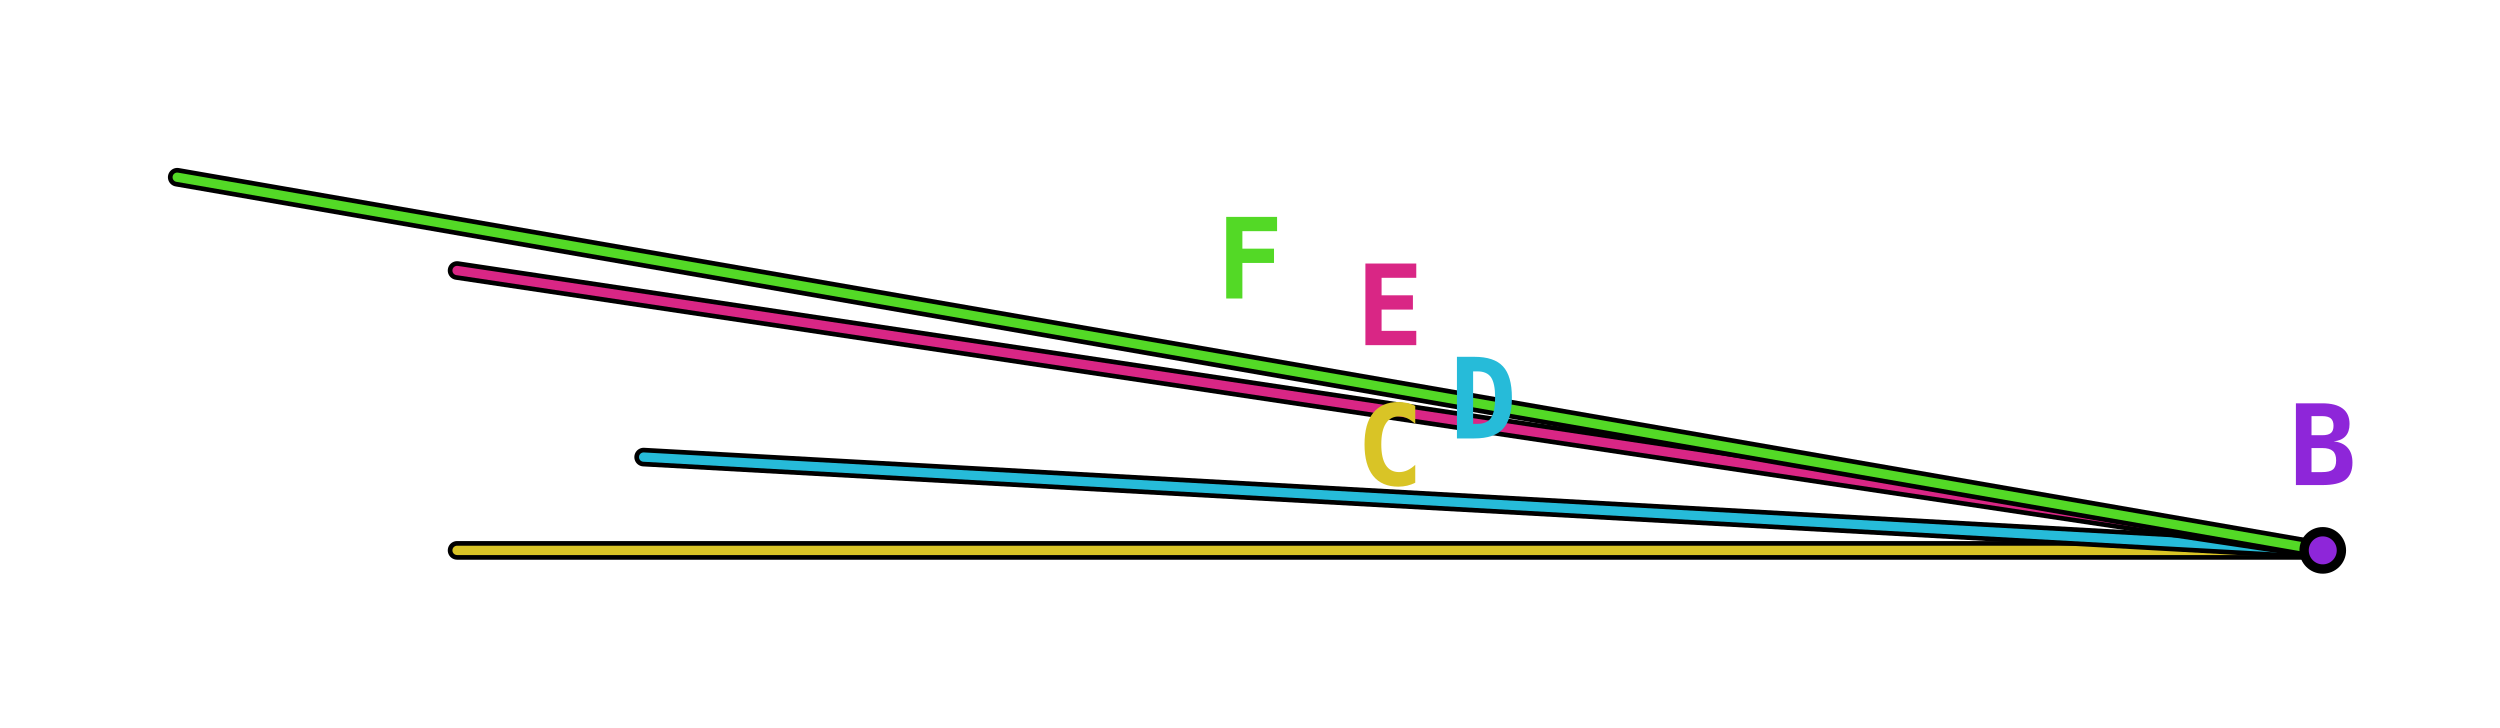
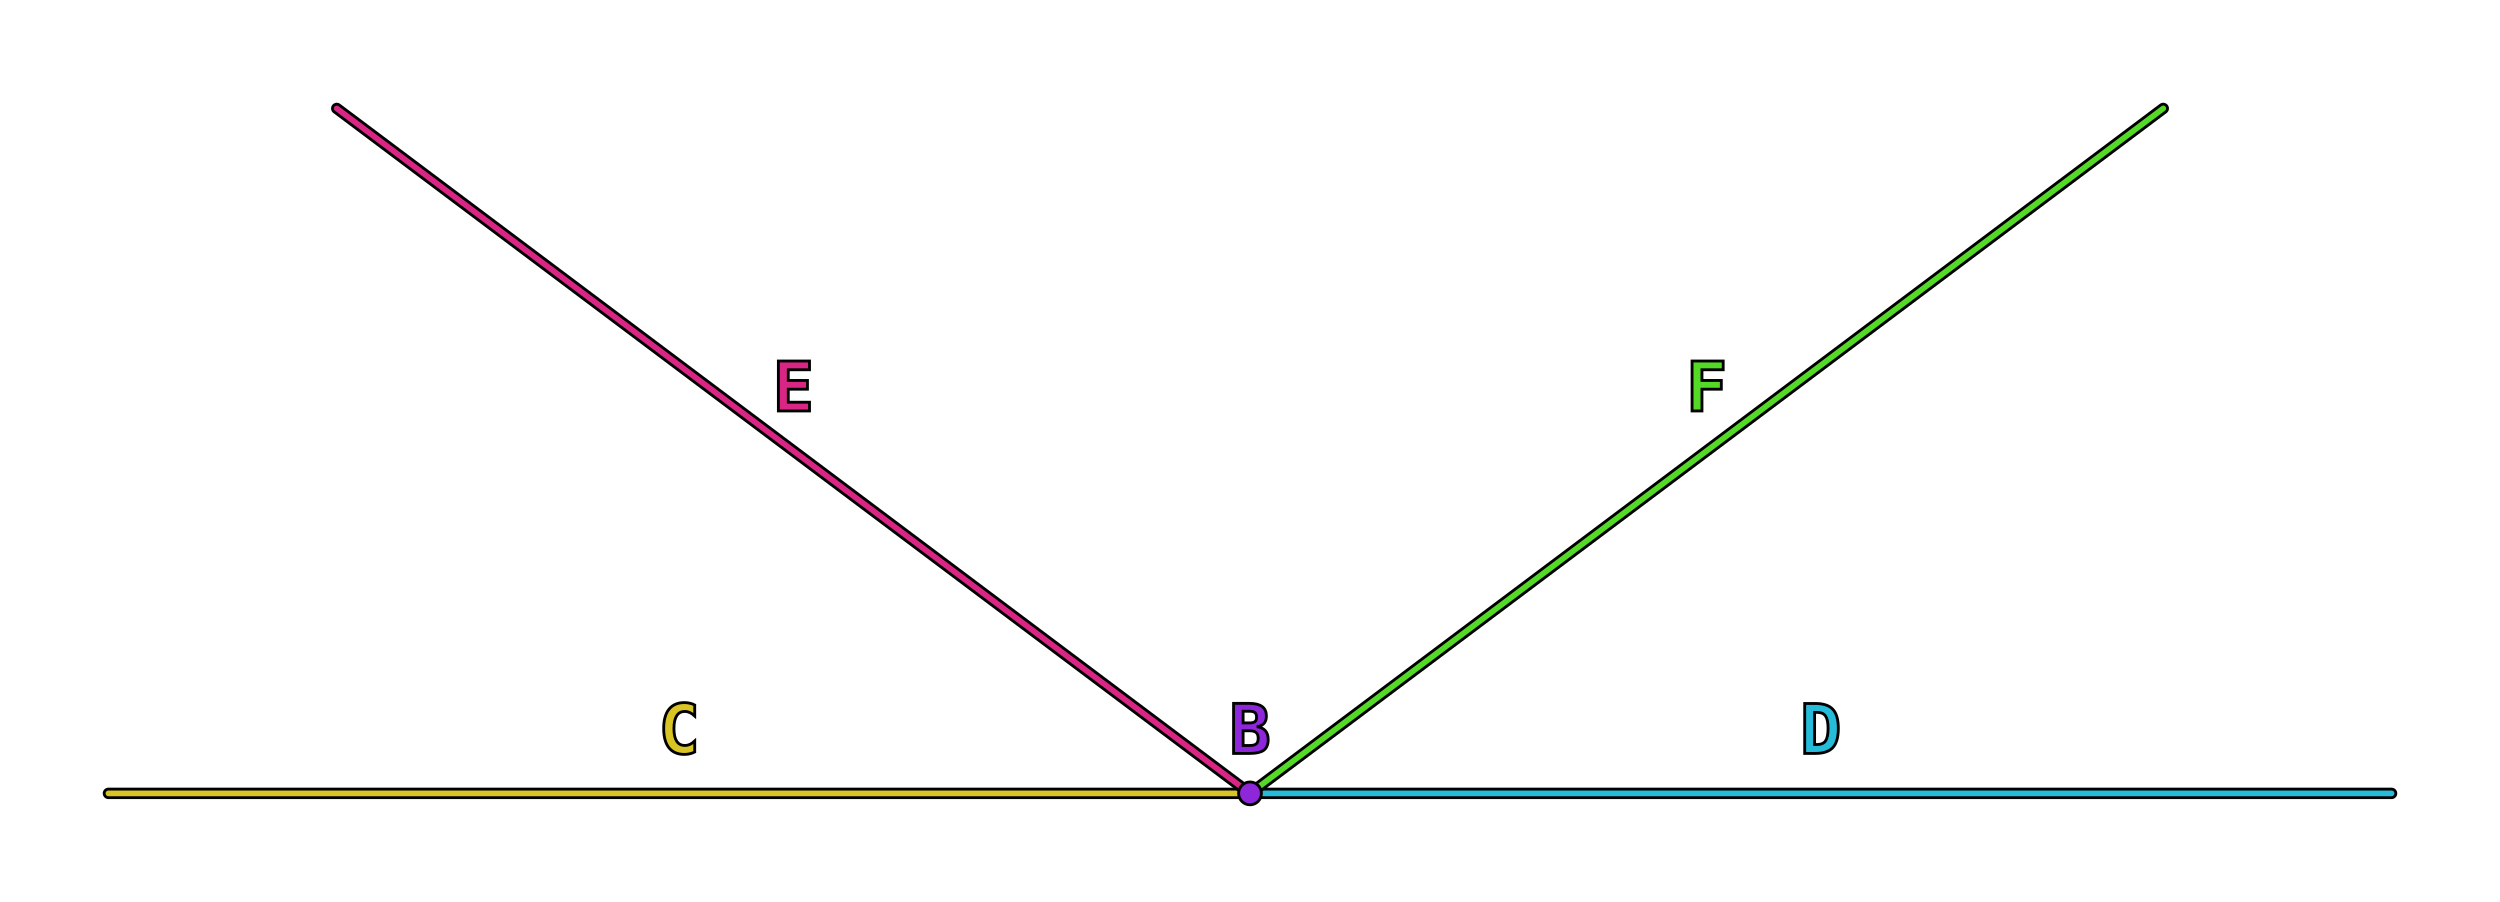
- <svg xmlns="http://www.w3.org/2000/svg" width="100%" height="auto" viewBox="-9 -19 268 78">
-   <polyline stroke="black" stroke-width="2" stroke-linecap="round" fill="none" points="40,40 240,40" />
-   <polyline stroke="hsl(53,70%,50%)" stroke-width="1" stroke-linecap="round" fill="none" points="40,40 240,40" />
-   <polyline stroke="black" stroke-width="2" stroke-linecap="round" fill="none" points="60,30 240,40" />
-   <polyline stroke="hsl(190,70%,50%)" stroke-width="1" stroke-linecap="round" fill="none" points="60,30 240,40" />
-   <polyline stroke="black" stroke-width="2" stroke-linecap="round" fill="none" points="40,10 240,40" />
-   <polyline stroke="hsl(328,70%,50%)" stroke-width="1" stroke-linecap="round" fill="none" points="40,10 240,40" />
-   <polyline stroke="black" stroke-width="2" stroke-linecap="round" fill="none" points="10,0 240,40" />
-   <polyline stroke="hsl(105,70%,50%)" stroke-width="1" stroke-linecap="round" fill="none" points="10,0 240,40" />
-   <circle cx="240" cy="40" r="2" stroke="black" fill="hsl(275,70%,50%)" />
-   <text x="240" y="33" fill="hsl(275,70%,50%)" font-size="1.0rem" text-anchor="middle" font-family="monospace" font-weight="bold">B</text>
-   <text x="" y="" fill="" font-size="1.0rem" text-anchor="middle" font-family="monospace" font-weight="bold" />
-   <text x="140" y="33" fill="hsl(53,70%,50%)" font-size="1.0rem" text-anchor="middle" font-family="monospace" font-weight="bold">C</text>
-   <text x="" y="" fill="" font-size="1.0rem" text-anchor="middle" font-family="monospace" font-weight="bold" />
-   <text x="150" y="28" fill="hsl(190,70%,50%)" font-size="1.0rem" text-anchor="middle" font-family="monospace" font-weight="bold">D</text>
-   <text x="" y="" fill="" font-size="1.0rem" text-anchor="middle" font-family="monospace" font-weight="bold" />
-   <text x="140" y="18" fill="hsl(328,70%,50%)" font-size="1.0rem" text-anchor="middle" font-family="monospace" font-weight="bold">E</text>
-   <text x="" y="" fill="" font-size="1.0rem" text-anchor="middle" font-family="monospace" font-weight="bold" />
-   <text x="125" y="13" fill="hsl(105,70%,50%)" font-size="1.0rem" text-anchor="middle" font-family="monospace" font-weight="bold">F</text>
+ <svg xmlns="http://www.w3.org/2000/svg" width="100%" height="auto" viewBox="21 21 438 158">
+   <polyline stroke="black" stroke-width="2" stroke-linecap="round" fill="none" points="40,160 240,160" />
+   <polyline stroke="hsl(53,70%,50%)" stroke-width="1" stroke-linecap="round" fill="none" points="40,160 240,160" />
+   <polyline stroke="black" stroke-width="2" stroke-linecap="round" fill="none" points="440,160 240,160" />
+   <polyline stroke="hsl(190,70%,50%)" stroke-width="1" stroke-linecap="round" fill="none" points="440,160 240,160" />
+   <polyline stroke="black" stroke-width="2" stroke-linecap="round" fill="none" points="80,40 240,160" />
+   <polyline stroke="hsl(328,70%,50%)" stroke-width="1" stroke-linecap="round" fill="none" points="80,40 240,160" />
+   <polyline stroke="black" stroke-width="2" stroke-linecap="round" fill="none" points="400,40 240,160" />
+   <polyline stroke="hsl(105,70%,50%)" stroke-width="1" stroke-linecap="round" fill="none" points="400,40 240,160" />
+   <circle cx="240" cy="160" r="2" stroke="black" stroke-width="0.5" fill="hsl(275,70%,50%)" />
+   <text x="240" y="153" fill="hsl(275,70%,50%)" font-size="1.0rem" text-anchor="middle" font-family="monospace" font-weight="bold" stroke="black" stroke-width="0.5">B</text>
+   <text x="" y="" fill="" font-size="1.0rem" text-anchor="middle" font-family="monospace" font-weight="bold" stroke="black" stroke-width="0.5" />
+   <text x="140" y="153" fill="hsl(53,70%,50%)" font-size="1.0rem" text-anchor="middle" font-family="monospace" font-weight="bold" stroke="black" stroke-width="0.5">C</text>
+   <text x="" y="" fill="" font-size="1.0rem" text-anchor="middle" font-family="monospace" font-weight="bold" stroke="black" stroke-width="0.5" />
+   <text x="340" y="153" fill="hsl(190,70%,50%)" font-size="1.0rem" text-anchor="middle" font-family="monospace" font-weight="bold" stroke="black" stroke-width="0.5">D</text>
+   <text x="" y="" fill="" font-size="1.0rem" text-anchor="middle" font-family="monospace" font-weight="bold" stroke="black" stroke-width="0.5" />
+   <text x="160" y="93" fill="hsl(328,70%,50%)" font-size="1.0rem" text-anchor="middle" font-family="monospace" font-weight="bold" stroke="black" stroke-width="0.5">E</text>
+   <text x="" y="" fill="" font-size="1.0rem" text-anchor="middle" font-family="monospace" font-weight="bold" stroke="black" stroke-width="0.5" />
+   <text x="320" y="93" fill="hsl(105,70%,50%)" font-size="1.0rem" text-anchor="middle" font-family="monospace" font-weight="bold" stroke="black" stroke-width="0.5">F</text>
</svg>
